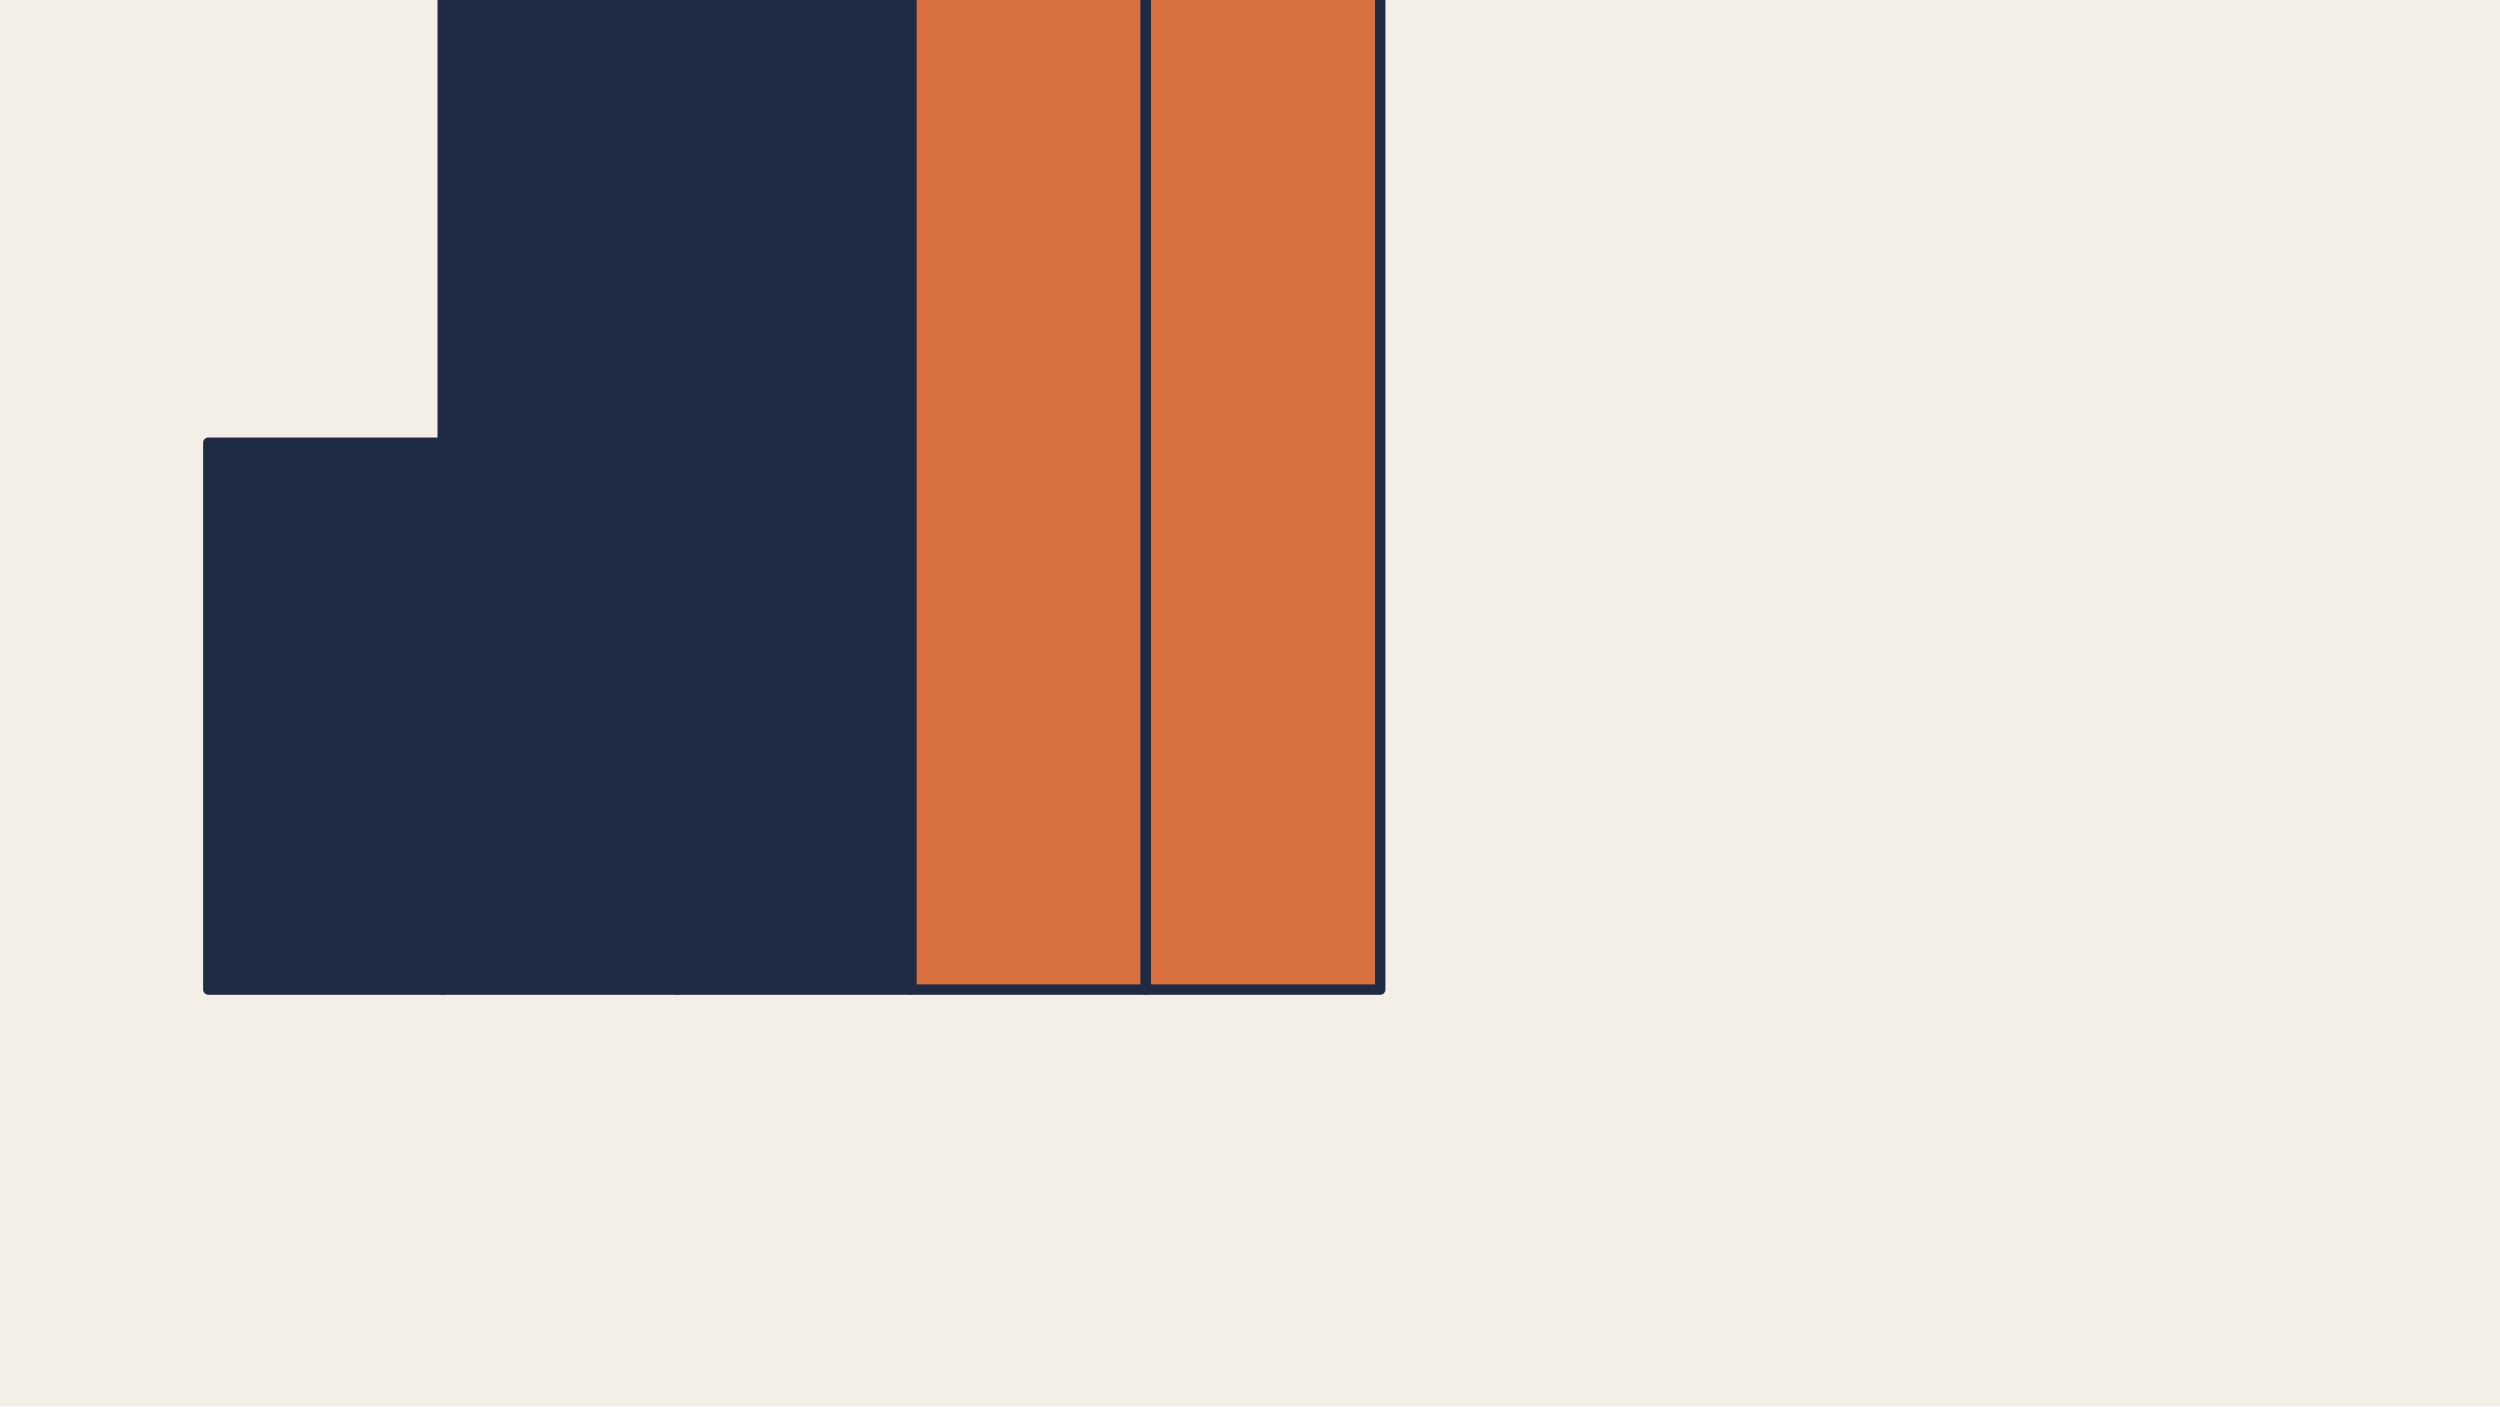
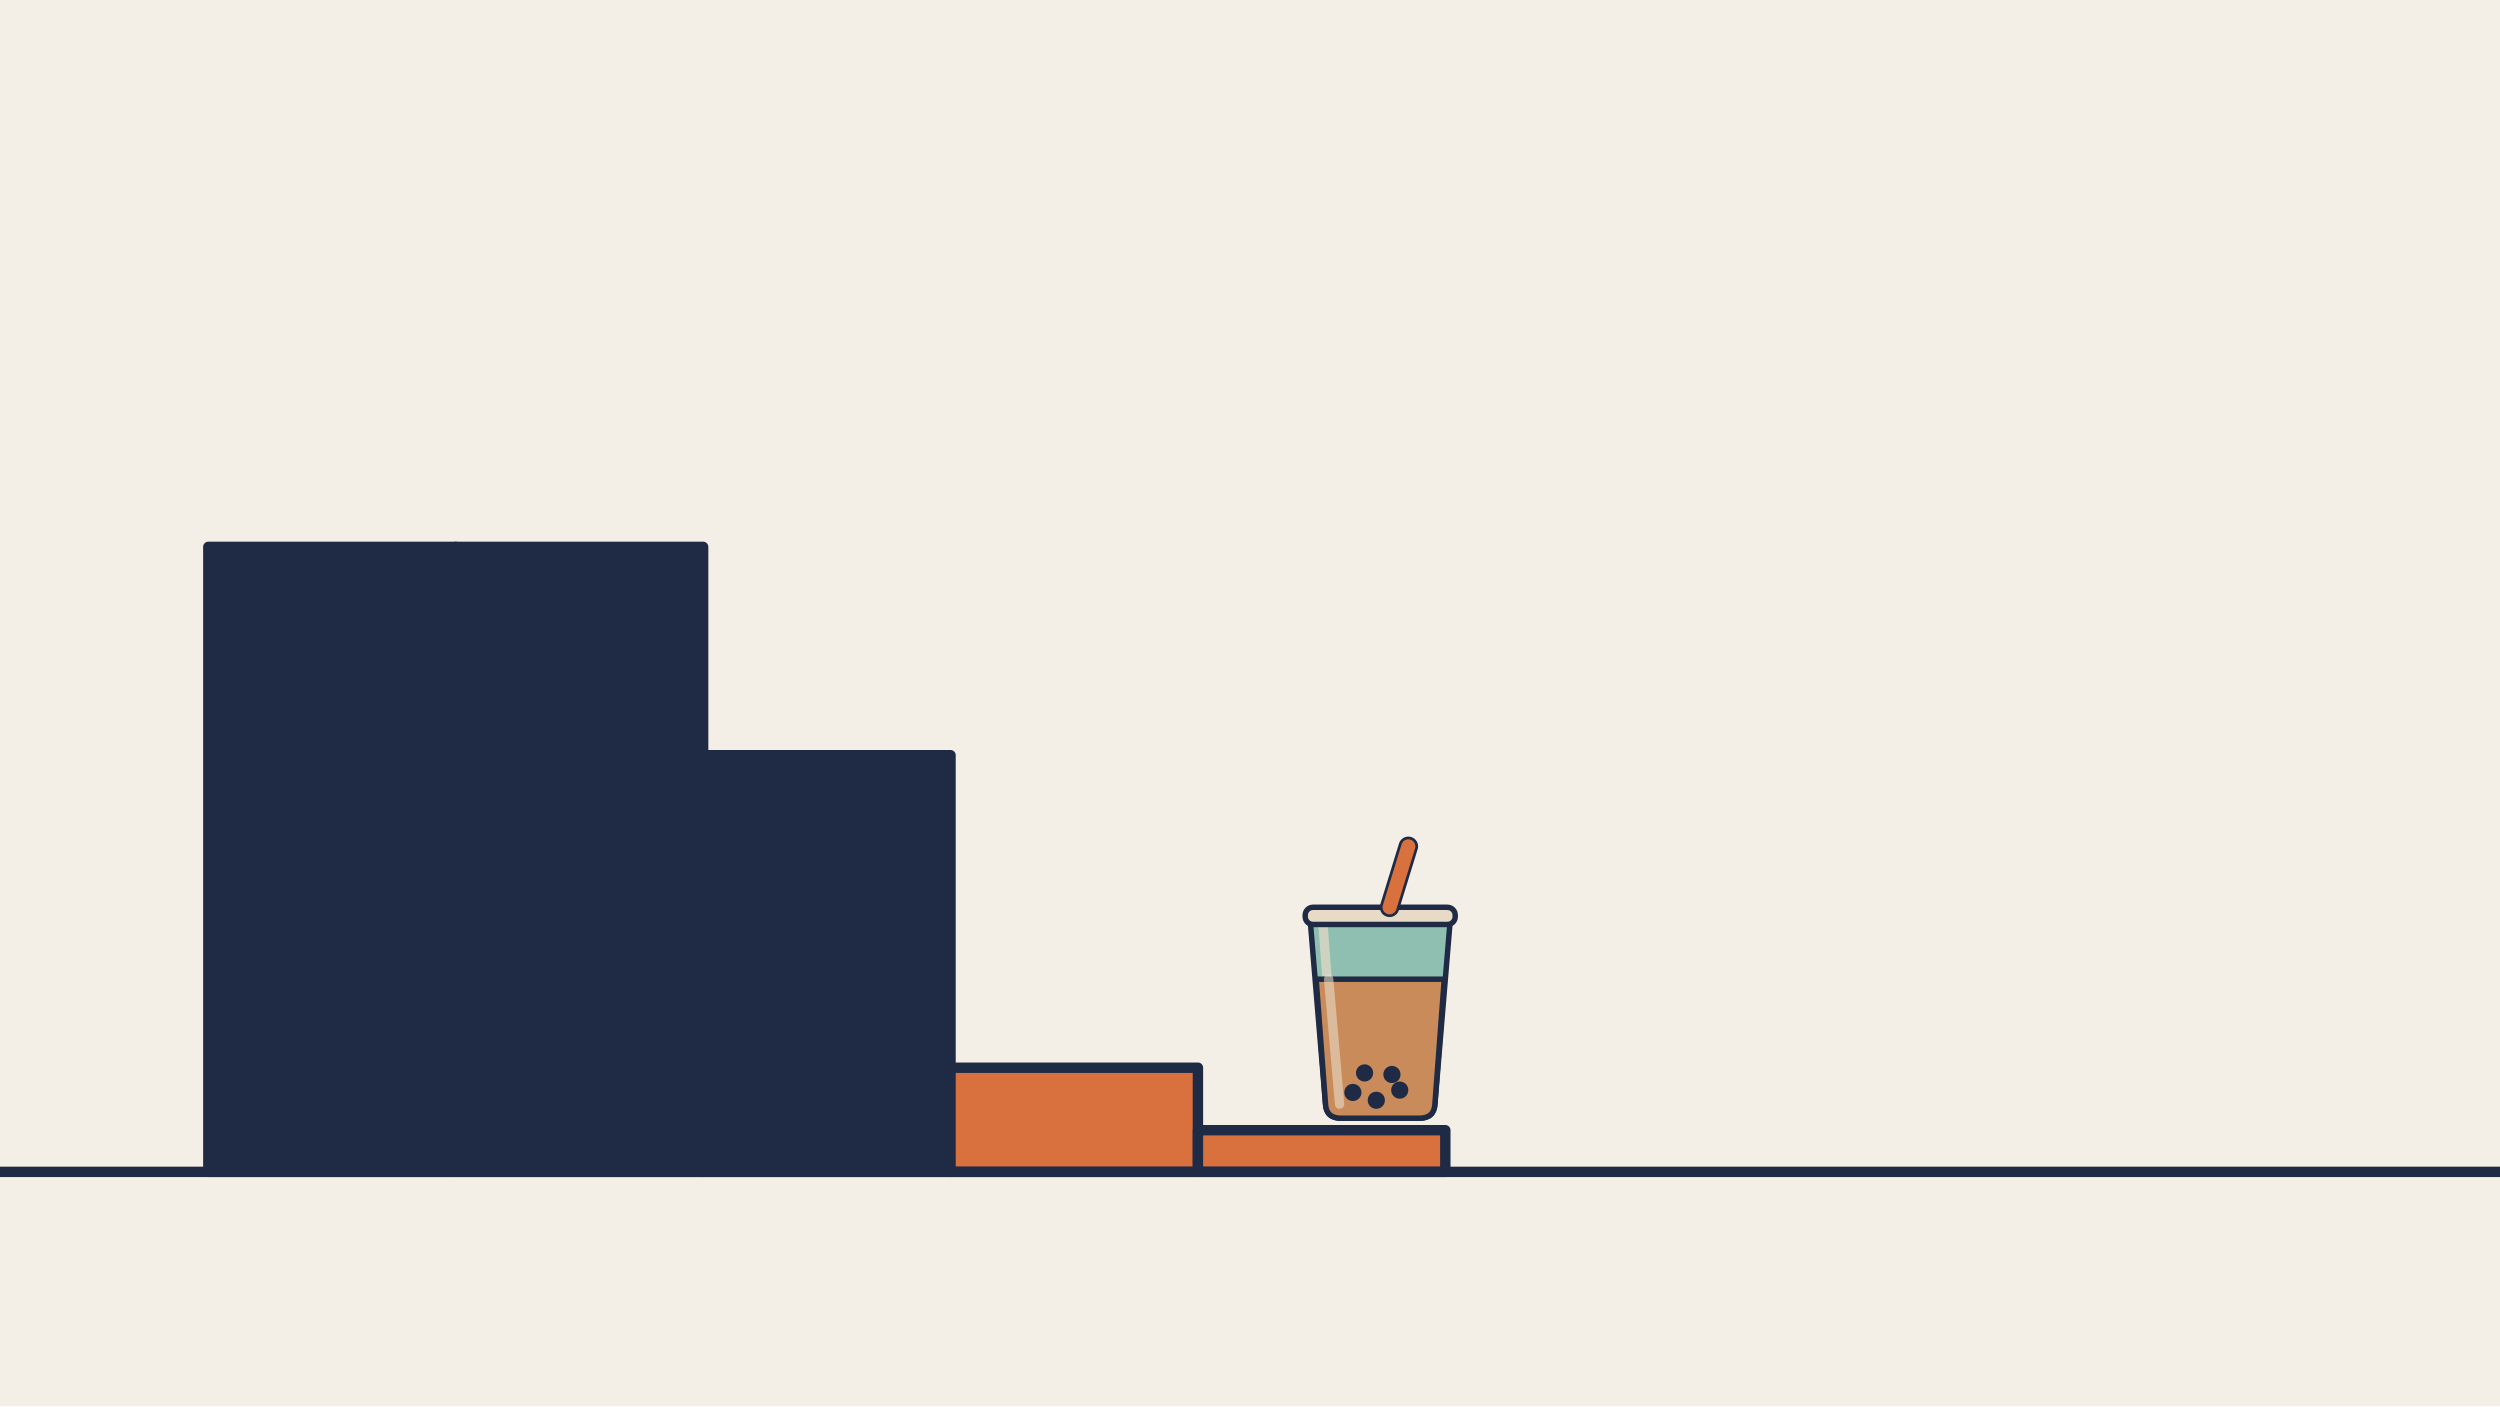
<svg xmlns="http://www.w3.org/2000/svg" viewBox="0 0 1920 1080" width="1920" height="1080" fill="none">
  <rect width="1920" height="1080" fill="#F4EFE6" />
-   <rect x="160" y="340" width="180" height="420" fill="#1F2A44" stroke="#1F2A44" stroke-width="8" stroke-linejoin="round" stroke-linecap="round" />
-   <rect x="340" y="-80" width="180" height="840" fill="#1F2A44" stroke="#1F2A44" stroke-width="8" stroke-linejoin="round" stroke-linecap="round" />
-   <rect x="520" y="-360" width="180" height="1120" fill="#1F2A44" stroke="#1F2A44" stroke-width="8" stroke-linejoin="round" stroke-linecap="round" />
-   <rect x="700" y="-430" width="180" height="1190" fill="#D9713F" stroke="#1F2A44" stroke-width="8" stroke-linejoin="round" stroke-linecap="round" />
-   <rect x="880" y="-458" width="180" height="1218" fill="#D9713F" stroke="#1F2A44" stroke-width="8" stroke-linejoin="round" stroke-linecap="round" />
-   <g transform="translate(890 -698) scale(0.6 0.6)">
+   <rect x="160" y="420" width="190" height="480" fill="#1F2A44" stroke="#1F2A44" stroke-width="8" stroke-linejoin="round" stroke-linecap="round" />
+   <rect x="350" y="420" width="190" height="480" fill="#1F2A44" stroke="#1F2A44" stroke-width="8" stroke-linejoin="round" stroke-linecap="round" />
+   <rect x="540" y="580" width="190" height="320" fill="#1F2A44" stroke="#1F2A44" stroke-width="8" stroke-linejoin="round" stroke-linecap="round" />
+   <rect x="730" y="820" width="190" height="80" fill="#D9713F" stroke="#1F2A44" stroke-width="8" stroke-linejoin="round" stroke-linecap="round" />
+   <rect x="920" y="868" width="190" height="32" fill="#D9713F" stroke="#1F2A44" stroke-width="8" stroke-linejoin="round" stroke-linecap="round" />
+   <path d="M0 900 L1920 900" stroke="#1F2A44" stroke-width="8" stroke-linejoin="round" stroke-linecap="round" />
+   <g transform="translate(940 638) scale(0.6 0.6)">
    <g transform="translate(0 0) scale(1.0)">
      <path d="M110 110 L130 350 Q131 368 150 368 L250 368 Q269 368 270 350 L290 110 Z" fill="#8FBFB0" stroke="#1F2A44" stroke-width="7" stroke-linejoin="round" stroke-linecap="round" />
      <path d="M126 110 L144 350" stroke="#E7DBC7" stroke-width="12" stroke-linecap="round" opacity="0.7" />
      <path d="M118 190 L282 190 L270 350 Q269 368 250 368 L150 368 Q131 368 130 350 Z" fill="#C98B5A" stroke="#1F2A44" stroke-width="7" stroke-linejoin="round" stroke-linecap="round" />
      <path d="M134 190 L148 350" stroke="#E7DBC7" stroke-width="12" stroke-linecap="round" opacity="0.6" />
      <circle cx="165" cy="335" r="11" fill="#1F2A44" />
      <circle cx="195" cy="345" r="11" fill="#1F2A44" />
      <circle cx="225" cy="332" r="11" fill="#1F2A44" />
      <circle cx="180" cy="310" r="11" fill="#1F2A44" />
      <circle cx="215" cy="312" r="11" fill="#1F2A44" />
      <rect x="104" y="98" width="192" height="22" rx="10" fill="#E7DBC7" stroke="#1F2A44" stroke-width="7" stroke-linejoin="round" stroke-linecap="round" />
      <path d="M212 98 L236 20" stroke="#1F2A44" stroke-width="25" stroke-linecap="round" />
      <path d="M212 98 L236 20" stroke="#D9713F" stroke-width="18" stroke-linecap="round" />
    </g>
  </g>
</svg>
